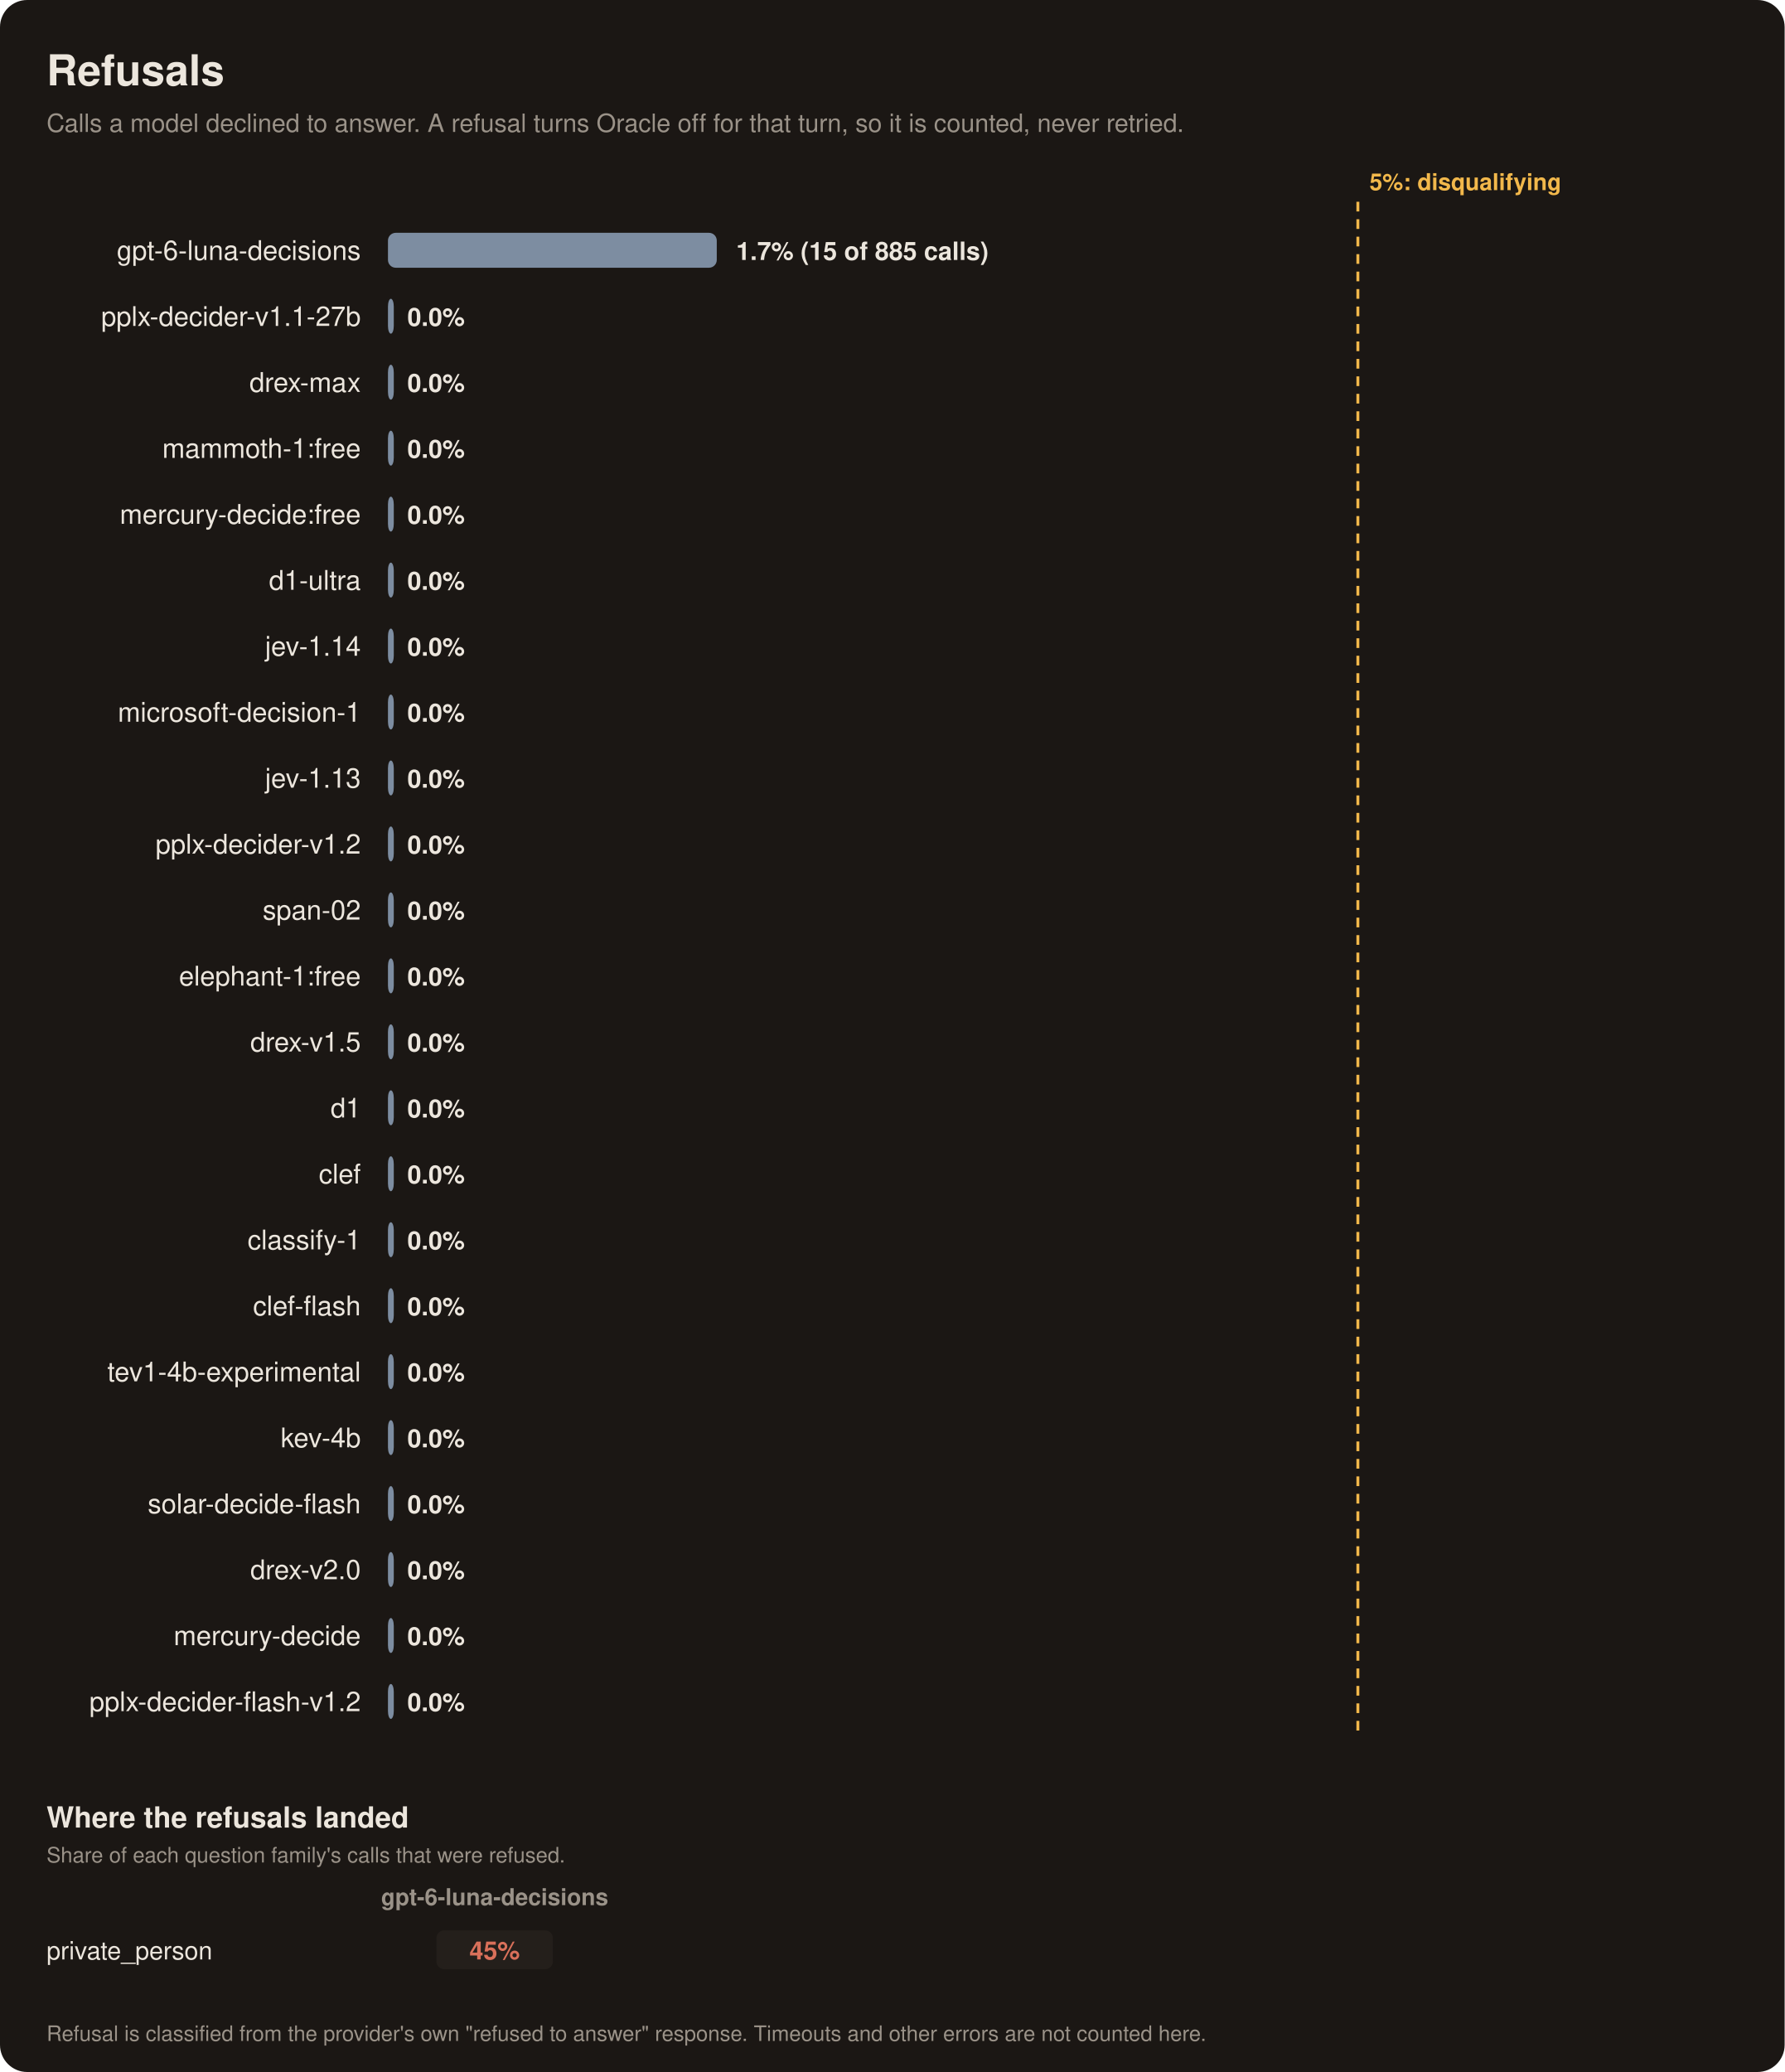
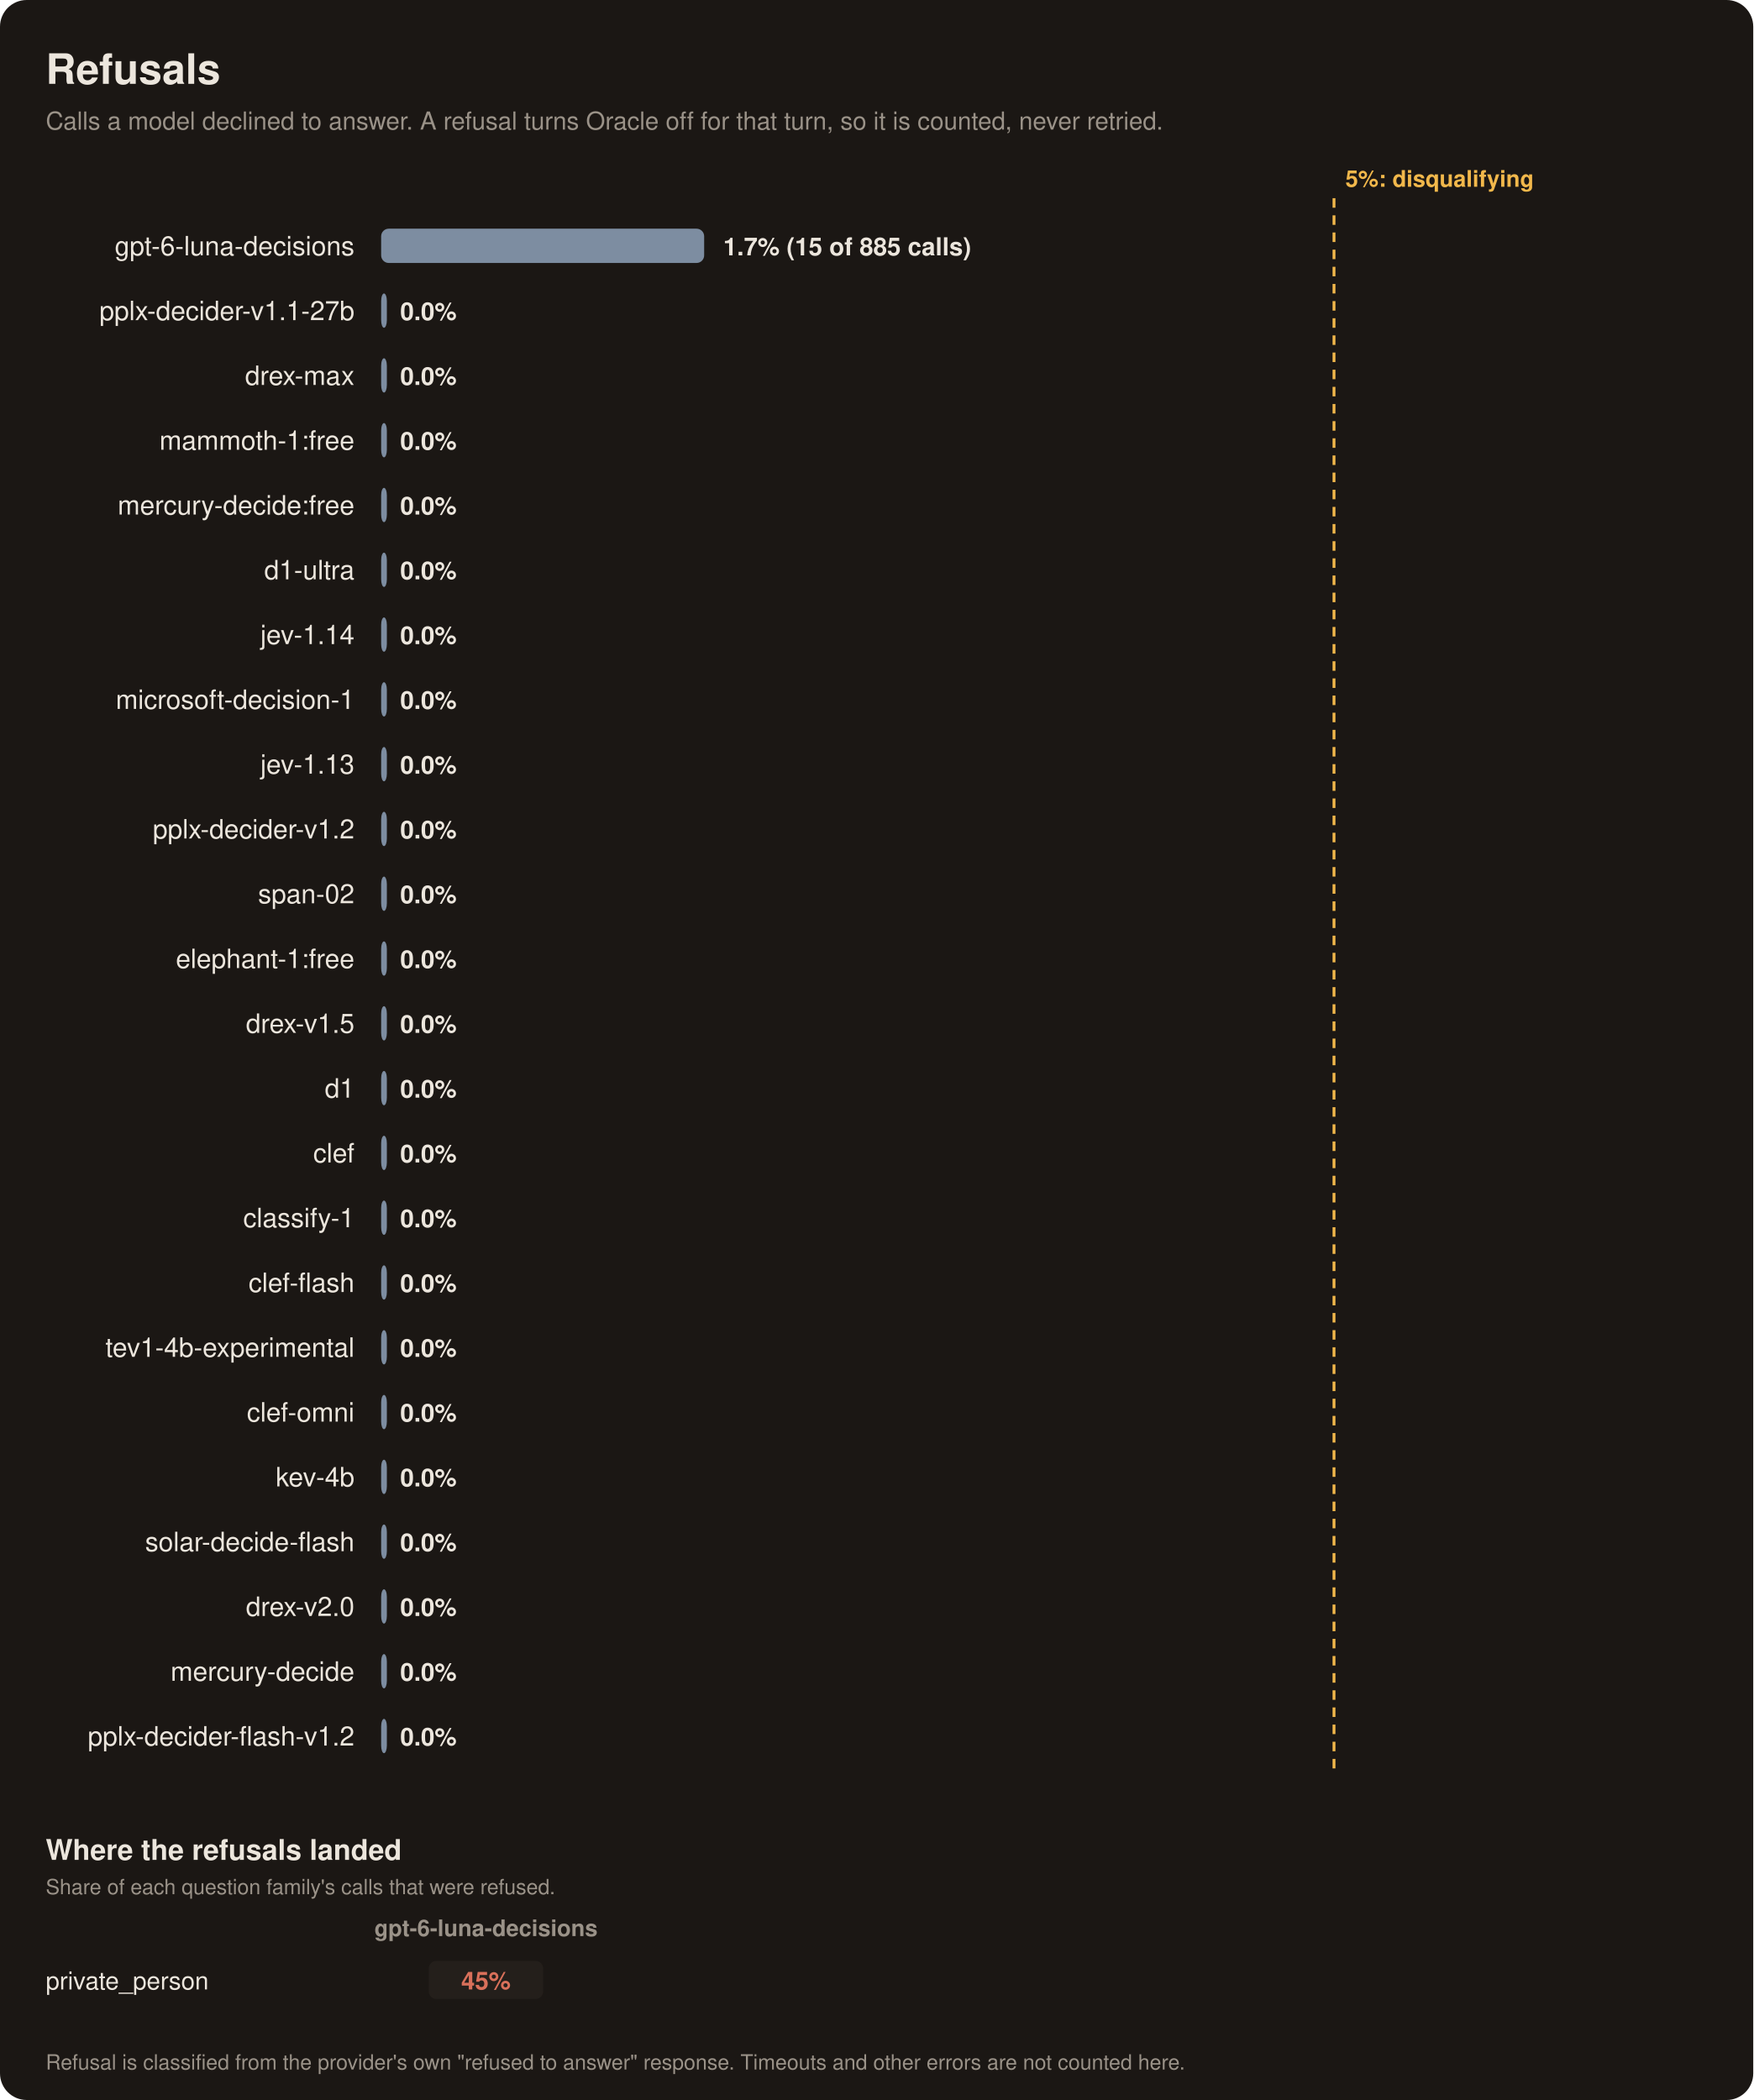
- <svg xmlns="http://www.w3.org/2000/svg" viewBox="0 0 920 1068" width="920" role="img" aria-label="Refusals" font-family="-apple-system,BlinkMacSystemFont,'Segoe UI',Helvetica,Arial,sans-serif">
-   <rect width="920" height="1068" rx="14" fill="#1b1714" />
+ <svg xmlns="http://www.w3.org/2000/svg" viewBox="0 0 920 1102" width="920" role="img" aria-label="Refusals" font-family="-apple-system,BlinkMacSystemFont,'Segoe UI',Helvetica,Arial,sans-serif">
+   <rect width="920" height="1102" rx="14" fill="#1b1714" />
  <text x="24.0" y="44.0" font-size="22" font-weight="700" fill="#ece6dd" text-anchor="start">Refusals</text>
  <text x="24.0" y="68.0" font-size="13" font-weight="400" fill="#9a9288" text-anchor="start">Calls a model declined to answer. A refusal turns Oracle off for that turn, so it is counted, never retried.</text>
-   <line x1="700.0" y1="104.0" x2="700.0" y2="894.0" stroke="#f2b84b" stroke-width="1.5" stroke-dasharray="5 4" />
+   <line x1="700.0" y1="104.0" x2="700.0" y2="928.0" stroke="#f2b84b" stroke-width="1.5" stroke-dasharray="5 4" />
  <text x="706.0" y="98.0" font-size="12" font-weight="600" fill="#f2b84b" text-anchor="start">5%: disqualifying</text>
  <text x="186.0" y="134.0" font-size="14" font-weight="500" fill="#ece6dd" text-anchor="end">gpt-6-luna-decisions</text>
  <rect x="200.0" y="120.0" width="169.5" height="18.0" rx="4.0" fill="#7d8da1" />
  <text x="379.5" y="134.0" font-size="13" font-weight="600" fill="#ece6dd" text-anchor="start">1.7%  (15 of 885 calls)</text>
  <text x="186.0" y="168.0" font-size="14" font-weight="500" fill="#ece6dd" text-anchor="end">pplx-decider-v1.1-27b</text>
  <rect x="200.0" y="154.0" width="3.0" height="18.0" rx="4.0" fill="#7d8da1" />
  <text x="210.0" y="168.0" font-size="13" font-weight="600" fill="#ece6dd" text-anchor="start">0.0%</text>
  <text x="186.0" y="202.0" font-size="14" font-weight="500" fill="#ece6dd" text-anchor="end">drex-max</text>
  <rect x="200.0" y="188.0" width="3.0" height="18.0" rx="4.0" fill="#7d8da1" />
  <text x="210.0" y="202.0" font-size="13" font-weight="600" fill="#ece6dd" text-anchor="start">0.0%</text>
  <text x="186.0" y="236.0" font-size="14" font-weight="500" fill="#ece6dd" text-anchor="end">mammoth-1:free</text>
  <rect x="200.0" y="222.0" width="3.0" height="18.0" rx="4.0" fill="#7d8da1" />
  <text x="210.0" y="236.0" font-size="13" font-weight="600" fill="#ece6dd" text-anchor="start">0.0%</text>
  <text x="186.0" y="270.0" font-size="14" font-weight="500" fill="#ece6dd" text-anchor="end">mercury-decide:free</text>
  <rect x="200.0" y="256.0" width="3.0" height="18.0" rx="4.0" fill="#7d8da1" />
  <text x="210.0" y="270.0" font-size="13" font-weight="600" fill="#ece6dd" text-anchor="start">0.0%</text>
  <text x="186.0" y="304.0" font-size="14" font-weight="500" fill="#ece6dd" text-anchor="end">d1-ultra</text>
  <rect x="200.0" y="290.0" width="3.0" height="18.0" rx="4.0" fill="#7d8da1" />
  <text x="210.0" y="304.0" font-size="13" font-weight="600" fill="#ece6dd" text-anchor="start">0.0%</text>
  <text x="186.0" y="338.0" font-size="14" font-weight="500" fill="#ece6dd" text-anchor="end">jev-1.14</text>
  <rect x="200.0" y="324.0" width="3.0" height="18.0" rx="4.0" fill="#7d8da1" />
  <text x="210.0" y="338.0" font-size="13" font-weight="600" fill="#ece6dd" text-anchor="start">0.0%</text>
  <text x="186.0" y="372.0" font-size="14" font-weight="500" fill="#ece6dd" text-anchor="end">microsoft-decision-1</text>
  <rect x="200.0" y="358.0" width="3.0" height="18.0" rx="4.0" fill="#7d8da1" />
  <text x="210.0" y="372.0" font-size="13" font-weight="600" fill="#ece6dd" text-anchor="start">0.0%</text>
  <text x="186.0" y="406.0" font-size="14" font-weight="500" fill="#ece6dd" text-anchor="end">jev-1.13</text>
  <rect x="200.0" y="392.0" width="3.0" height="18.0" rx="4.0" fill="#7d8da1" />
  <text x="210.0" y="406.0" font-size="13" font-weight="600" fill="#ece6dd" text-anchor="start">0.0%</text>
  <text x="186.0" y="440.0" font-size="14" font-weight="500" fill="#ece6dd" text-anchor="end">pplx-decider-v1.2</text>
  <rect x="200.0" y="426.0" width="3.0" height="18.0" rx="4.0" fill="#7d8da1" />
  <text x="210.0" y="440.0" font-size="13" font-weight="600" fill="#ece6dd" text-anchor="start">0.0%</text>
  <text x="186.0" y="474.0" font-size="14" font-weight="500" fill="#ece6dd" text-anchor="end">span-02</text>
  <rect x="200.0" y="460.0" width="3.0" height="18.0" rx="4.0" fill="#7d8da1" />
  <text x="210.0" y="474.0" font-size="13" font-weight="600" fill="#ece6dd" text-anchor="start">0.0%</text>
  <text x="186.0" y="508.0" font-size="14" font-weight="500" fill="#ece6dd" text-anchor="end">elephant-1:free</text>
  <rect x="200.0" y="494.0" width="3.0" height="18.0" rx="4.0" fill="#7d8da1" />
  <text x="210.0" y="508.0" font-size="13" font-weight="600" fill="#ece6dd" text-anchor="start">0.0%</text>
  <text x="186.0" y="542.0" font-size="14" font-weight="500" fill="#ece6dd" text-anchor="end">drex-v1.5</text>
  <rect x="200.0" y="528.0" width="3.0" height="18.0" rx="4.0" fill="#7d8da1" />
  <text x="210.0" y="542.0" font-size="13" font-weight="600" fill="#ece6dd" text-anchor="start">0.0%</text>
  <text x="186.0" y="576.0" font-size="14" font-weight="500" fill="#ece6dd" text-anchor="end">d1</text>
  <rect x="200.0" y="562.0" width="3.0" height="18.0" rx="4.0" fill="#7d8da1" />
  <text x="210.0" y="576.0" font-size="13" font-weight="600" fill="#ece6dd" text-anchor="start">0.0%</text>
  <text x="186.0" y="610.0" font-size="14" font-weight="500" fill="#ece6dd" text-anchor="end">clef</text>
  <rect x="200.0" y="596.0" width="3.0" height="18.0" rx="4.0" fill="#7d8da1" />
  <text x="210.0" y="610.0" font-size="13" font-weight="600" fill="#ece6dd" text-anchor="start">0.0%</text>
  <text x="186.0" y="644.0" font-size="14" font-weight="500" fill="#ece6dd" text-anchor="end">classify-1</text>
  <rect x="200.0" y="630.0" width="3.0" height="18.0" rx="4.0" fill="#7d8da1" />
  <text x="210.0" y="644.0" font-size="13" font-weight="600" fill="#ece6dd" text-anchor="start">0.0%</text>
  <text x="186.0" y="678.0" font-size="14" font-weight="500" fill="#ece6dd" text-anchor="end">clef-flash</text>
  <rect x="200.0" y="664.0" width="3.0" height="18.0" rx="4.0" fill="#7d8da1" />
  <text x="210.0" y="678.0" font-size="13" font-weight="600" fill="#ece6dd" text-anchor="start">0.0%</text>
  <text x="186.0" y="712.0" font-size="14" font-weight="500" fill="#ece6dd" text-anchor="end">tev1-4b-experimental</text>
  <rect x="200.0" y="698.0" width="3.0" height="18.0" rx="4.0" fill="#7d8da1" />
  <text x="210.0" y="712.0" font-size="13" font-weight="600" fill="#ece6dd" text-anchor="start">0.0%</text>
-   <text x="186.0" y="746.0" font-size="14" font-weight="500" fill="#ece6dd" text-anchor="end">kev-4b</text>
+   <text x="186.0" y="746.0" font-size="14" font-weight="500" fill="#ece6dd" text-anchor="end">clef-omni</text>
  <rect x="200.0" y="732.0" width="3.0" height="18.0" rx="4.0" fill="#7d8da1" />
  <text x="210.0" y="746.0" font-size="13" font-weight="600" fill="#ece6dd" text-anchor="start">0.0%</text>
-   <text x="186.0" y="780.0" font-size="14" font-weight="500" fill="#ece6dd" text-anchor="end">solar-decide-flash</text>
+   <text x="186.0" y="780.0" font-size="14" font-weight="500" fill="#ece6dd" text-anchor="end">kev-4b</text>
  <rect x="200.0" y="766.0" width="3.0" height="18.0" rx="4.0" fill="#7d8da1" />
  <text x="210.0" y="780.0" font-size="13" font-weight="600" fill="#ece6dd" text-anchor="start">0.0%</text>
-   <text x="186.0" y="814.0" font-size="14" font-weight="500" fill="#ece6dd" text-anchor="end">drex-v2.0</text>
+   <text x="186.0" y="814.0" font-size="14" font-weight="500" fill="#ece6dd" text-anchor="end">solar-decide-flash</text>
  <rect x="200.0" y="800.0" width="3.0" height="18.0" rx="4.0" fill="#7d8da1" />
  <text x="210.0" y="814.0" font-size="13" font-weight="600" fill="#ece6dd" text-anchor="start">0.0%</text>
-   <text x="186.0" y="848.0" font-size="14" font-weight="500" fill="#ece6dd" text-anchor="end">mercury-decide</text>
+   <text x="186.0" y="848.0" font-size="14" font-weight="500" fill="#ece6dd" text-anchor="end">drex-v2.0</text>
  <rect x="200.0" y="834.0" width="3.0" height="18.0" rx="4.0" fill="#7d8da1" />
  <text x="210.0" y="848.0" font-size="13" font-weight="600" fill="#ece6dd" text-anchor="start">0.0%</text>
-   <text x="186.0" y="882.0" font-size="14" font-weight="500" fill="#ece6dd" text-anchor="end">pplx-decider-flash-v1.2</text>
+   <text x="186.0" y="882.0" font-size="14" font-weight="500" fill="#ece6dd" text-anchor="end">mercury-decide</text>
  <rect x="200.0" y="868.0" width="3.0" height="18.0" rx="4.0" fill="#7d8da1" />
  <text x="210.0" y="882.0" font-size="13" font-weight="600" fill="#ece6dd" text-anchor="start">0.0%</text>
-   <text x="24.0" y="942.0" font-size="15" font-weight="700" fill="#ece6dd" text-anchor="start">Where the refusals landed</text>
-   <text x="24.0" y="960.0" font-size="11" font-weight="400" fill="#9a9288" text-anchor="start">Share of each question family's calls that were refused.</text>
-   <text x="255.0" y="982.0" font-size="12" font-weight="600" fill="#9a9288" text-anchor="middle">gpt-6-luna-decisions</text>
-   <text x="24.0" y="1010.0" font-size="13" font-weight="500" fill="#ece6dd" text-anchor="start">private_person</text>
-   <rect x="225.0" y="995.0" width="60.0" height="20.0" rx="4.0" fill="#241f1b" />
-   <text x="255.0" y="1010.0" font-size="13" font-weight="700" fill="#d9705a" text-anchor="middle">45%</text>
-   <text x="24.0" y="1052.0" font-size="11" font-weight="400" fill="#9a9288" text-anchor="start">Refusal is classified from the provider's own "refused to answer" response. Timeouts and other errors are not counted here.</text>
+   <text x="186.0" y="916.0" font-size="14" font-weight="500" fill="#ece6dd" text-anchor="end">pplx-decider-flash-v1.2</text>
+   <rect x="200.0" y="902.0" width="3.0" height="18.0" rx="4.0" fill="#7d8da1" />
+   <text x="210.0" y="916.0" font-size="13" font-weight="600" fill="#ece6dd" text-anchor="start">0.0%</text>
+   <text x="24.0" y="976.0" font-size="15" font-weight="700" fill="#ece6dd" text-anchor="start">Where the refusals landed</text>
+   <text x="24.0" y="994.0" font-size="11" font-weight="400" fill="#9a9288" text-anchor="start">Share of each question family's calls that were refused.</text>
+   <text x="255.0" y="1016.0" font-size="12" font-weight="600" fill="#9a9288" text-anchor="middle">gpt-6-luna-decisions</text>
+   <text x="24.0" y="1044.0" font-size="13" font-weight="500" fill="#ece6dd" text-anchor="start">private_person</text>
+   <rect x="225.0" y="1029.0" width="60.0" height="20.0" rx="4.0" fill="#241f1b" />
+   <text x="255.0" y="1044.0" font-size="13" font-weight="700" fill="#d9705a" text-anchor="middle">45%</text>
+   <text x="24.0" y="1086.0" font-size="11" font-weight="400" fill="#9a9288" text-anchor="start">Refusal is classified from the provider's own "refused to answer" response. Timeouts and other errors are not counted here.</text>
</svg>
